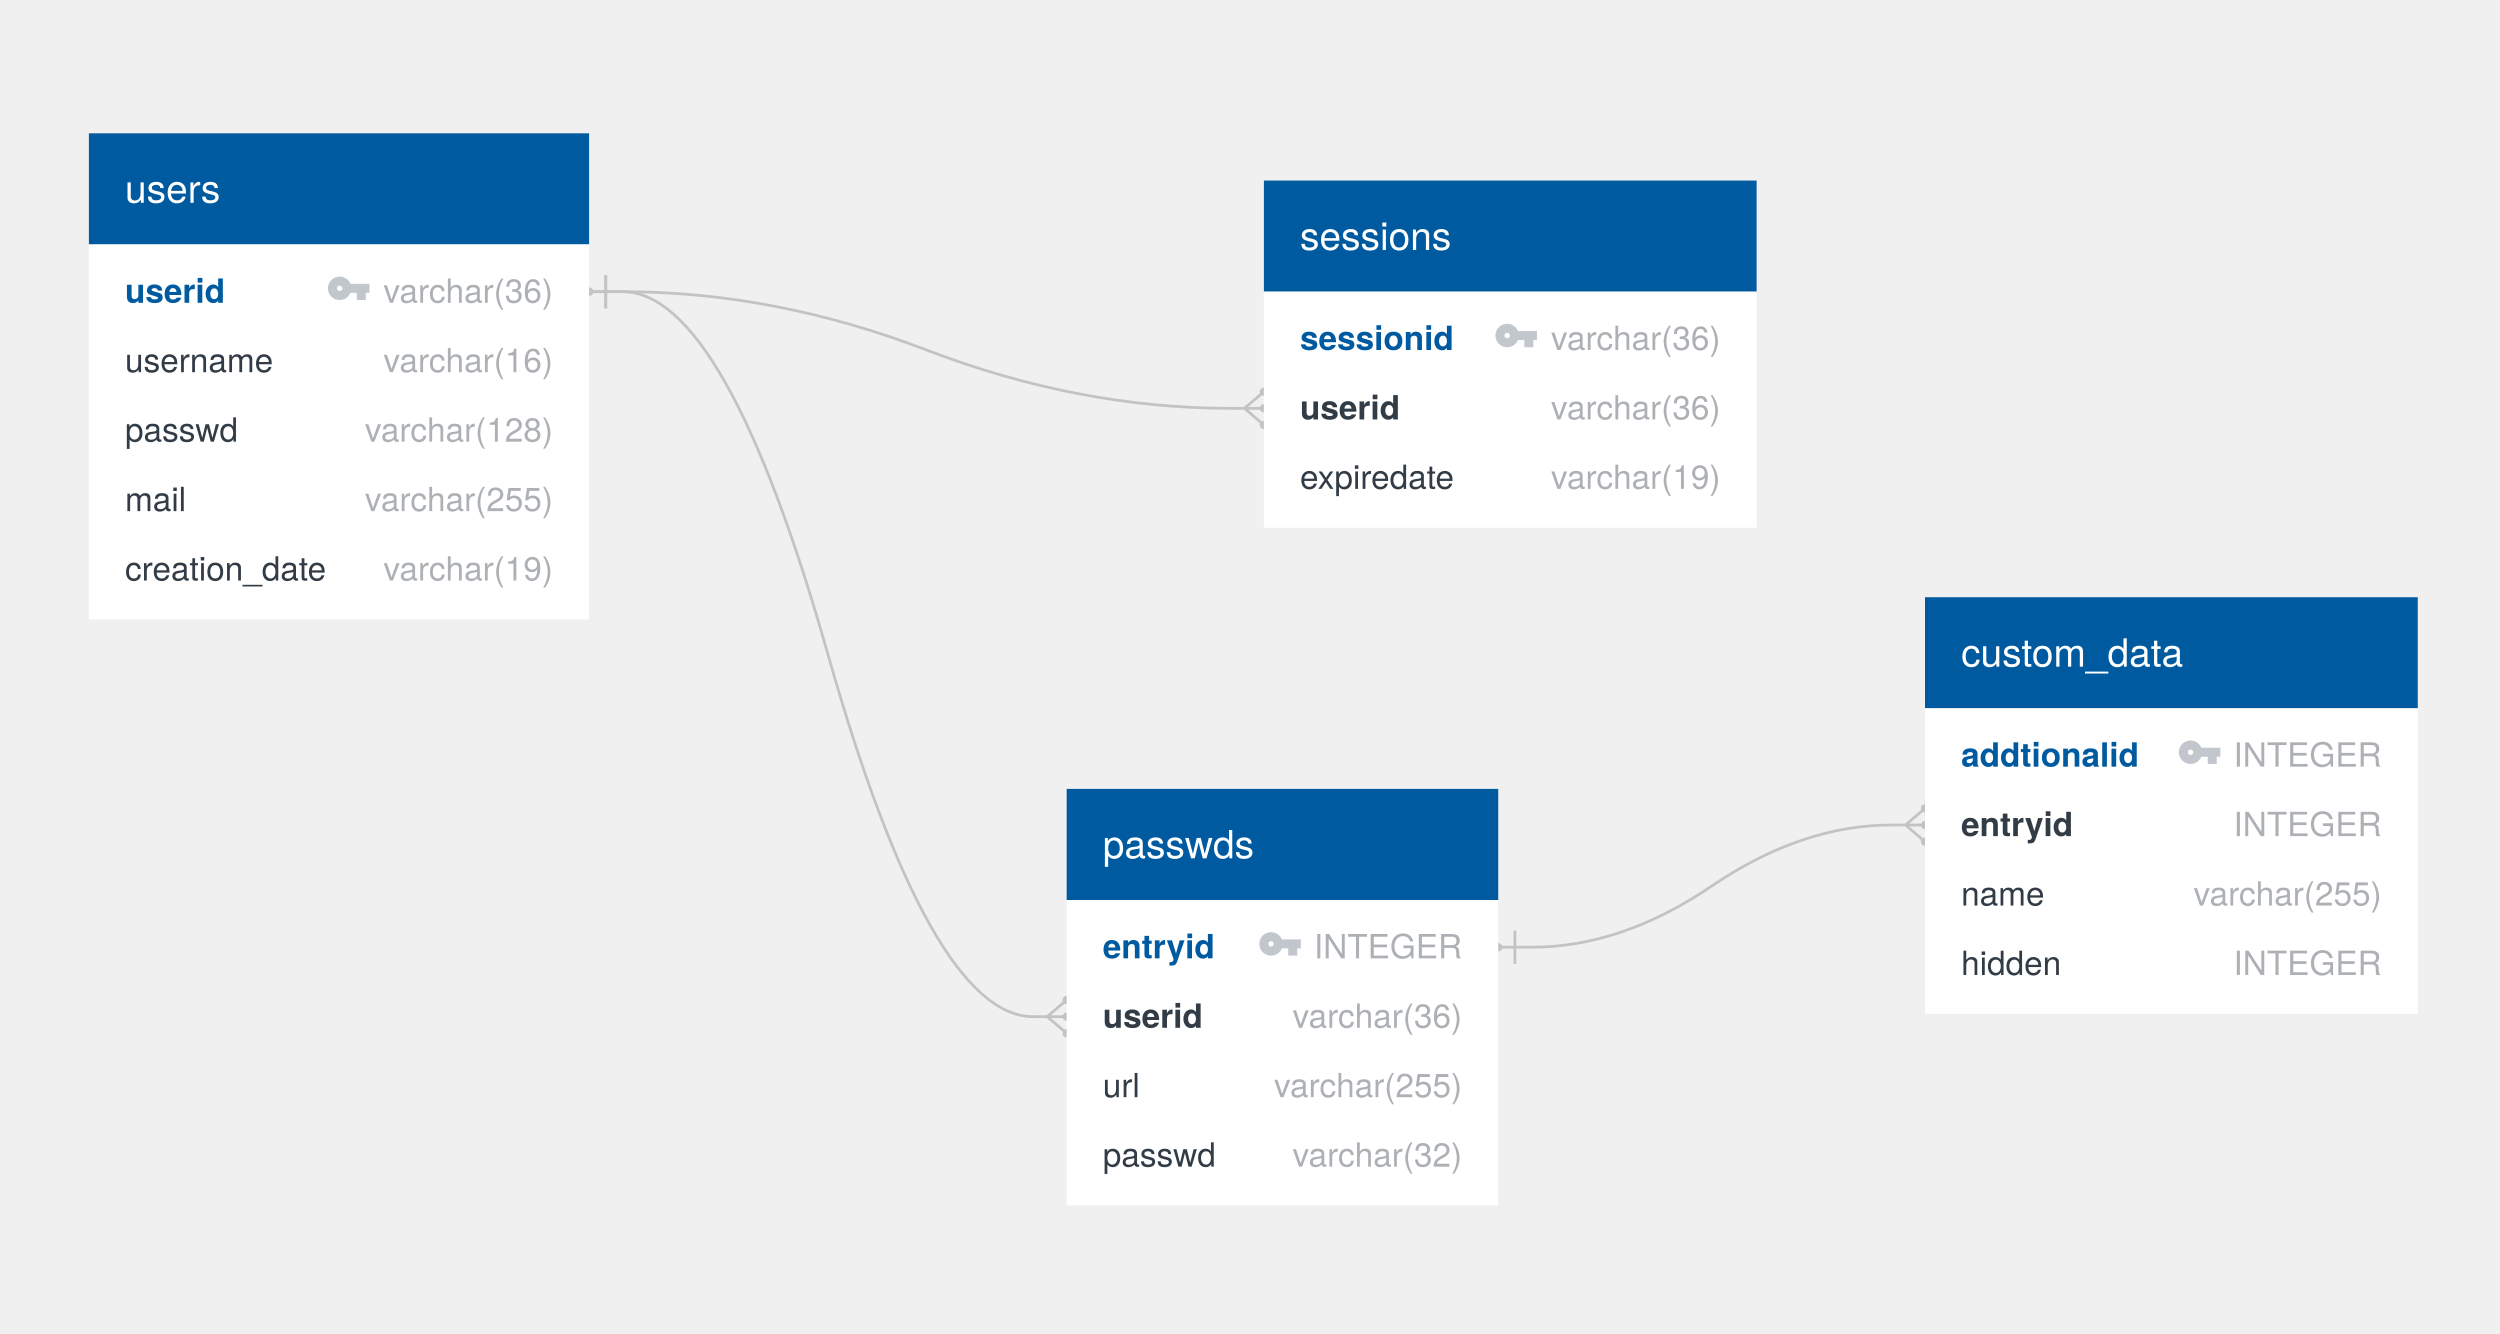
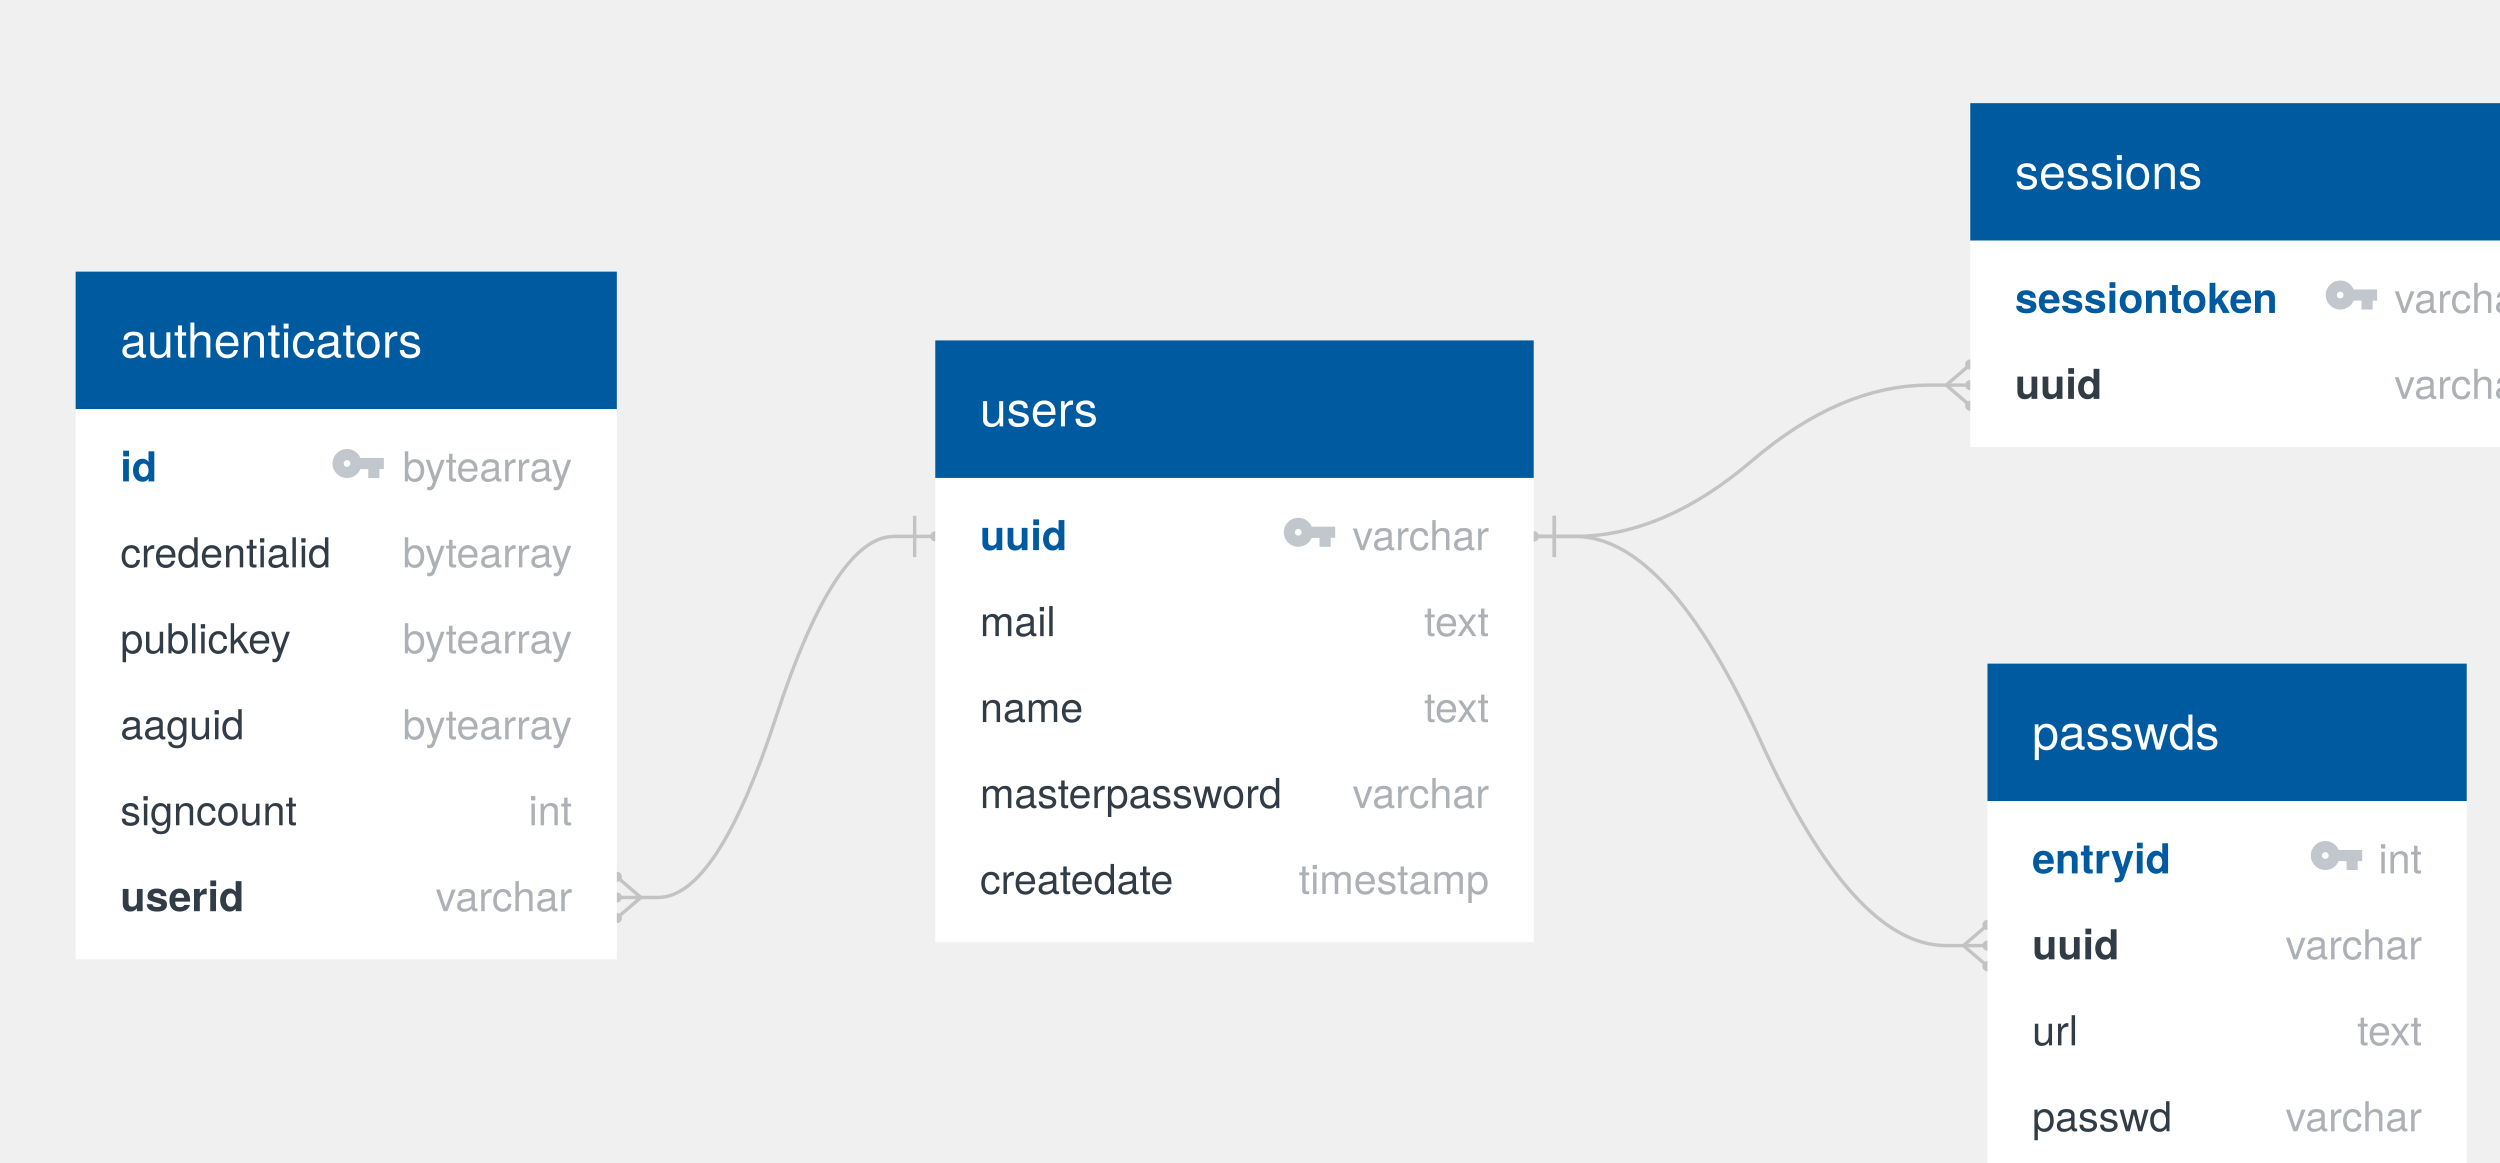
- <svg xmlns="http://www.w3.org/2000/svg" width="900" height="480" class="diagram-root">
-   <style>.diagram-root { font-family: "Helvetica Neue", sans-serif; font-size: 12px; } .t { overflow: visible; } .t-bg
-         { y: 40; fill: #fff; } .th { fill: #005aa0; } .tht { fill: #fff; font-size: 14px; } .tf { fill: #323c46;
-         overflow: visible; } .tf.pk { fill: #005aa0; font-weight: bold; } .tf.fk { font-weight: bold; } .ty { fill:
-         #adb1b5; font-weight: normal; text-anchor: end; } .r { fill: transparent; stroke: #c3c3c3; stroke-width: 1; } .l
-         { stroke: 1; } .i { fill: #c2c7ce; stroke: #c2c7ce; } .i.ix { fill: #afb3b6; stroke: #000; } .fa { fill:
-         transparent; overflow: visible; } .fa .bg.hover { fill: #f7f7f7; } .c { cy: 12; r: 4; stroke: #d2d2dc; fill:
-         #d2d2dc; } .hr { fill: transparent; stroke: #323c46; stroke-opacity: 0.035; stroke-width: 13; } .dc { stroke:
-         #fa5a3c; fill: #fa5a3c; } .x { stroke: white; stroke-width: 1; } .hl .th { fill: #1b9bff; } .hl .tht { } .fhl
-         .bg { fill: #e7f4ff; } .fhls .bg { } .r.hl { stroke: #1b9bff; } .dim { opacity: 0.25; }</style>
-   <g>
-     <rect fill="none" id="canvas_background" height="482" width="902" y="-1" x="-1" />
-   </g>
-   <g>
-     <g id="svg_9" transform="translate(2,18) scale(1) " class="drawing-wrapper">
-       <g id="svg_10" class="rs">
-         <path class="r" id="h4196210035" d="m382,348m-1,0a1,1 0 1 0 2,0a1,1 0 1 0 -2,0m1,0m-0.5,0a0.5,0.5 0 1 0 1,0a0.5,0.5 0 1 0 -1,0m0.5,0l0,0l-12,0m12,6m-1,0a1,1 0 1 0 2,0a1,1 0 1 0 -2,0m1,0m-0.5,0a0.5,0.5 0 1 0 1,0a0.5,0.5 0 1 0 -1,0m0.5,0l0,0l-7,-6l7,-6m0,0m-1,0a1,1 0 1 0 2,0a1,1 0 1 0 -2,0m1,0m-0.5,0a0.5,0.5 0 1 0 1,0a0.5,0.5 0 1 0 -1,0m-11.5,6q-36.98,0 -73.97,-130.5t-73.96,-130.5m-12,0m-1,0a1,1 0 1 0 2,0a1,1 0 1 0 -2,0m1,0m-0.5,0a0.5,0.5 0 1 0 1,0a0.5,0.5 0 1 0 -1,0m0.5,0l0,0l12,0m-6,6l0,0l0,-12" />
-         <path class="r" id="h3101616472" d="m691,279m-1,0a1,1 0 1 0 2,0a1,1 0 1 0 -2,0m1,0m-0.5,0a0.5,0.5 0 1 0 1,0a0.5,0.5 0 1 0 -1,0m0.5,0l0,0l-12,0m12,6m-1,0a1,1 0 1 0 2,0a1,1 0 1 0 -2,0m1,0m-0.5,0a0.5,0.5 0 1 0 1,0a0.5,0.5 0 1 0 -1,0m0.5,0l0,0l-7,-6l7,-6m0,0m-1,0a1,1 0 1 0 2,0a1,1 0 1 0 -2,0m1,0m-0.5,0a0.5,0.5 0 1 0 1,0a0.5,0.5 0 1 0 -1,0m-11.5,6q-32.41,0 -64.82,22t-64.82,22m-12,0m-1,0a1,1 0 1 0 2,0a1,1 0 1 0 -2,0m1,0m-0.5,0a0.5,0.5 0 1 0 1,0a0.5,0.5 0 1 0 -1,0m0.5,0l0,0l12,0m-6,6l0,0l0,-12" />
-         <path class="r" id="h3155468423" d="m453,129m-1,0a1,1 0 1 0 2,0a1,1 0 1 0 -2,0m1,0m-0.5,0a0.5,0.5 0 1 0 1,0a0.5,0.5 0 1 0 -1,0m0.5,0l0,0l-12,0m12,6m-1,0a1,1 0 1 0 2,0a1,1 0 1 0 -2,0m1,0m-0.5,0a0.5,0.5 0 1 0 1,0a0.5,0.5 0 1 0 -1,0m0.5,0l0,0l-7,-6l7,-6m0,0m-1,0a1,1 0 1 0 2,0a1,1 0 1 0 -2,0m1,0m-0.5,0a0.5,0.5 0 1 0 1,0a0.5,0.5 0 1 0 -1,0m-11.5,6q-54.73,0 -109.46,-21t-109.47,-21m-12,0m-1,0a1,1 0 1 0 2,0a1,1 0 1 0 -2,0m1,0m-0.5,0a0.5,0.5 0 1 0 1,0a0.5,0.5 0 1 0 -1,0m0.5,0l0,0l12,0m-6,6l0,0l0,-12" />
-       </g>
-       <g id="svg_11" class="hrs" />
-       <g id="svg_12" class="ts">
-         <g id="svg_2">
-           <svg class="t" id="svg_1" y="30" x="30" height="175" width="180.07">
-             <rect id="svg_13" class="th" width="180.07" height="40" />
-             <text id="svg_14" class="tht" y="25" x="13">users</text>
-             <rect id="svg_15" class="t-bg" width="180.07" height="135" />
-             <text id="svg_16" class="tf pk" y="61" x="13">userid
-        <tspan id="svg_17" class="ty" x="167.07">varchar(36)</tspan>
-             </text>
-             <path id="svg_18" transform="translate(85.71648,48) scale(0.65) " class="i pk" d="m7,14a2,2 0 0 1 -2,-2a2,2 0 0 1 2,-2a2,2 0 0 1 2,2a2,2 0 0 1 -2,2m5.65,-4c-0.82,-2.33 -3.04,-4 -5.65,-4a6,6 0 0 0 -6,6a6,6 0 0 0 6,6c2.61,0 4.83,-1.67 5.65,-4l4.35,0l0,4l4,0l0,-4l2,0l0,-4l-10.35,0z" />
-             <text id="svg_19" class="tf" y="86" x="13">username
-        <tspan id="svg_20" class="ty" x="167.07">varchar(16)</tspan>
-             </text>
-             <text id="svg_21" class="tf" y="111" x="13">passwd
-        <tspan id="svg_22" class="ty" x="167.07">varchar(128)</tspan>
-             </text>
-             <text id="svg_23" class="tf" y="136" x="13">mail
-        <tspan id="svg_24" class="ty" x="167.07">varchar(255)</tspan>
-             </text>
-             <text id="svg_25" class="tf" y="161" x="13">creation_date
-        <tspan id="svg_26" class="ty" x="167.07">varchar(19)</tspan>
-             </text>
-           </svg>
-         </g>
-         <g id="svg_4">
-           <svg class="t" id="svg_3" y="266" x="382" height="150" width="155.36">
-             <rect id="svg_27" class="th" width="155.36" height="40" />
-             <text id="svg_28" class="tht" y="25" x="13">passwds</text>
-             <rect id="svg_29" class="t-bg" width="155.36" height="110" />
-             <text id="svg_30" class="tf pk" y="61" x="13">entryid
-        <tspan id="svg_31" class="ty" x="142.36">INTEGER</tspan>
-             </text>
-             <path id="svg_32" transform="translate(69.02211,48) scale(0.65) " class="i pk" d="m7,14a2,2 0 0 1 -2,-2a2,2 0 0 1 2,-2a2,2 0 0 1 2,2a2,2 0 0 1 -2,2m5.65,-4c-0.82,-2.33 -3.04,-4 -5.65,-4a6,6 0 0 0 -6,6a6,6 0 0 0 6,6c2.61,0 4.83,-1.67 5.65,-4l4.35,0l0,4l4,0l0,-4l2,0l0,-4l-10.35,0z" />
-             <text id="svg_33" class="tf fk" y="86" x="13">userid
-        <tspan id="svg_34" class="ty" x="142.36">varchar(36)</tspan>
-             </text>
-             <text id="svg_35" class="tf" y="111" x="13">url
-        <tspan id="svg_36" class="ty" x="142.36">varchar(255)</tspan>
-             </text>
-             <text id="svg_37" class="tf" y="136" x="13">passwd
-        <tspan id="svg_38" class="ty" x="142.36">varchar(32)</tspan>
-             </text>
-           </svg>
-         </g>
-         <g id="svg_6">
-           <svg class="t" id="svg_5" y="197" x="691" height="150" width="177.39">
-             <rect id="svg_39" class="th" width="177.39" height="40" />
-             <text id="svg_40" class="tht" y="25" x="13">custom_data</text>
-             <rect id="svg_41" class="t-bg" width="177.39" height="110" />
-             <text id="svg_42" class="tf pk" y="61" x="13">addtionalid
-        <tspan id="svg_43" class="ty" x="164.39">INTEGER</tspan>
-             </text>
-             <path id="svg_44" transform="translate(91.05211,48) scale(0.65) " class="i pk" d="m7,14a2,2 0 0 1 -2,-2a2,2 0 0 1 2,-2a2,2 0 0 1 2,2a2,2 0 0 1 -2,2m5.65,-4c-0.82,-2.33 -3.04,-4 -5.65,-4a6,6 0 0 0 -6,6a6,6 0 0 0 6,6c2.61,0 4.83,-1.67 5.65,-4l4.35,0l0,4l4,0l0,-4l2,0l0,-4l-10.35,0z" />
-             <text id="svg_45" class="tf fk" y="86" x="13">entryid
-        <tspan id="svg_46" class="ty" x="164.39">INTEGER</tspan>
-             </text>
-             <text id="svg_47" class="tf" y="111" x="13">name
-        <tspan id="svg_48" class="ty" x="164.39">varchar(255)</tspan>
-             </text>
-             <text id="svg_49" class="tf" y="136" x="13">hidden
-        <tspan id="svg_50" class="ty" x="164.39">INTEGER</tspan>
-             </text>
-           </svg>
-         </g>
-         <g id="svg_8">
-           <svg class="t" id="svg_7" y="47" x="453" height="125" width="177.38">
-             <rect id="svg_51" class="th" width="177.38" height="40" />
-             <text id="svg_52" class="tht" y="25" x="13">sessions</text>
-             <rect id="svg_53" class="t-bg" width="177.38" height="85" />
-             <text id="svg_54" class="tf pk" y="61" x="13">sessionid
-        <tspan id="svg_55" class="ty" x="164.38">varchar(36)</tspan>
-             </text>
-             <path id="svg_56" transform="translate(83.02648,48) scale(0.65) " class="i pk" d="m7,14a2,2 0 0 1 -2,-2a2,2 0 0 1 2,-2a2,2 0 0 1 2,2a2,2 0 0 1 -2,2m5.65,-4c-0.82,-2.33 -3.04,-4 -5.65,-4a6,6 0 0 0 -6,6a6,6 0 0 0 6,6c2.61,0 4.83,-1.67 5.65,-4l4.35,0l0,4l4,0l0,-4l2,0l0,-4l-10.35,0z" />
-             <text id="svg_57" class="tf fk" y="86" x="13">userid
-        <tspan id="svg_58" class="ty" x="164.38">varchar(36)</tspan>
-             </text>
-             <text id="svg_59" class="tf" y="111" x="13">expiredate
-        <tspan id="svg_60" class="ty" x="164.38">varchar(19)</tspan>
-             </text>
-           </svg>
-         </g>
-       </g>
+ <svg xmlns="http://www.w3.org/2000/svg" class="diagram-root" style="background: #f5f6f6">
+   <style>.diagram-root { font-family: "Helvetica Neue", sans-serif; font-size: 12px; } .t { overflow: visible; } .t-bg { y: 40; fill: #fff;   } .th { fill: #005aa0;   } .tht { fill: #fff; font-size: 14px;  } .tf { fill: #323c46; overflow: visible; } .tf.pk { fill: #005aa0; font-weight: bold; } .tf.fk { font-weight: bold; } .ty { fill: #adb1b5; font-weight: normal; text-anchor: end; } .r { fill: transparent; stroke: #c3c3c3; stroke-width: 1; } .l { stroke: 1; } .i { fill: #c2c7ce; stroke: #c2c7ce; } .i.ix { fill: #afb3b6; stroke: #000; } .fa { fill: transparent; overflow: visible; } .fa .bg.hover { fill: #f7f7f7; } .c { cy: 12; r: 4; stroke: #d2d2dc; fill: #d2d2dc; } .hr { fill: transparent; stroke: #323c46; stroke-opacity: 0.035; stroke-width: 13; } .dc { stroke: #fa5a3c; fill: #fa5a3c; } .x { stroke: white; stroke-width: 1; } .hl .th { fill: #1b9bff; } .hl .tht {  } .fhl .bg { fill: #e7f4ff; } .fhls .bg {  } .r.hl { stroke: #1b9bff; } .dim { opacity: 0.25; }</style>
+   <g class="drawing-wrapper" transform="translate(-5, -36) scale(1,1)">
+     <g class="rs">
+       <path d="M 184.39 297 m -1, 0 a 1,1 0 1,0 2,0 a 1,1 0 1,0 -2,0 M 184.39 297 m -0.5, 0 a 0.5,0.5 0 1,0 1,0 a 0.5,0.5 0 1,0 -1,0  M184.39 297 L184.39 297 196.39 297 M 184.39 303 m -1, 0 a 1,1 0 1,0 2,0 a 1,1 0 1,0 -2,0 M 184.39 303 m -0.5, 0 a 0.5,0.5 0 1,0 1,0 a 0.5,0.5 0 1,0 -1,0  M184.39 303 L184.39 303 191.39 297 184.39 291 M 184.39 291 m -1, 0 a 1,1 0 1,0 2,0 a 1,1 0 1,0 -2,0 M 184.39 291 m -0.5, 0 a 0.5,0.5 0 1,0 1,0 a 0.5,0.5 0 1,0 -1,0  M196.39 297 Q 213.55 297, 230.7 244.5 T 265 192 M 277 192 m -1, 0 a 1,1 0 1,0 2,0 a 1,1 0 1,0 -2,0 M 277 192 m -0.5, 0 a 0.5,0.5 0 1,0 1,0 a 0.5,0.5 0 1,0 -1,0  M277 192 L277 192 265 192 M271 198 L271 198 271 186" id="h4240648054" class="r" />
+       <path d="M 583 311 m -1, 0 a 1,1 0 1,0 2,0 a 1,1 0 1,0 -2,0 M 583 311 m -0.5, 0 a 0.5,0.5 0 1,0 1,0 a 0.5,0.5 0 1,0 -1,0  M583 311 L583 311 571 311 M 583 317 m -1, 0 a 1,1 0 1,0 2,0 a 1,1 0 1,0 -2,0 M 583 317 m -0.5, 0 a 0.5,0.5 0 1,0 1,0 a 0.5,0.5 0 1,0 -1,0  M583 317 L583 317 576 311 583 305 M 583 305 m -1, 0 a 1,1 0 1,0 2,0 a 1,1 0 1,0 -2,0 M 583 305 m -0.5, 0 a 0.5,0.5 0 1,0 1,0 a 0.5,0.5 0 1,0 -1,0  M571 311 Q 544.01 311, 517.02 251.5 T 463.04 192 M 451.04 192 m -1, 0 a 1,1 0 1,0 2,0 a 1,1 0 1,0 -2,0 M 451.04 192 m -0.5, 0 a 0.5,0.5 0 1,0 1,0 a 0.5,0.5 0 1,0 -1,0  M451.04 192 L451.04 192 463.04 192 M457.04 198 L457.04 198 457.04 186" id="h3773626568" class="r" />
+       <path d="M 578 148 m -1, 0 a 1,1 0 1,0 2,0 a 1,1 0 1,0 -2,0 M 578 148 m -0.5, 0 a 0.5,0.5 0 1,0 1,0 a 0.5,0.5 0 1,0 -1,0  M578 148 L578 148 566 148 M 578 154 m -1, 0 a 1,1 0 1,0 2,0 a 1,1 0 1,0 -2,0 M 578 154 m -0.5, 0 a 0.5,0.5 0 1,0 1,0 a 0.5,0.5 0 1,0 -1,0  M578 154 L578 154 571 148 578 142 M 578 142 m -1, 0 a 1,1 0 1,0 2,0 a 1,1 0 1,0 -2,0 M 578 142 m -0.5, 0 a 0.5,0.5 0 1,0 1,0 a 0.5,0.5 0 1,0 -1,0  M566 148 Q 540.26 148, 514.52 170 T 463.04 192 M 451.04 192 m -1, 0 a 1,1 0 1,0 2,0 a 1,1 0 1,0 -2,0 M 451.04 192 m -0.5, 0 a 0.5,0.5 0 1,0 1,0 a 0.5,0.5 0 1,0 -1,0  M451.04 192 L451.04 192 463.04 192 M457.04 198 L457.04 198 457.04 186" id="h1409513440" class="r" />
+     </g>
+     <g class="hrs" />
+     <g class="ts">
+       <svg width="157.39" height="200" x="27" y="115" id="h1964228003" class="t">
+         <rect height="40" width="157.39" class="th" />
+         <text x="13" y="25" class="tht">authenticators</text>
+         <rect height="160" width="157.39" class="t-bg" />
+         <text x="13" y="61" class="tf pk">id<tspan x="144.39" class="ty">bytearray</tspan>
+         </text>
+         <path d="M7,14A2,2 0 0,1 5,12A2,2 0 0,1 7,10A2,2 0 0,1 9,12A2,2 0 0,1 7,14M12.65,10C11.83,7.67 9.61,6 7, 6A6, 6 0 0, 0 1, 12A6, 6 0 0, 0 7, 18C9.61, 18 11.83, 16.33 12.65, 14H17V18H21V14H23V10H12.65Z" class="i pk" transform="translate(74.36852, 48) scale(0.65)" />
+         <text x="13" y="86" class="tf">credentialid<tspan x="144.39" class="ty">bytearray</tspan>
+         </text>
+         <text x="13" y="111" class="tf">publickey<tspan x="144.39" class="ty">bytearray</tspan>
+         </text>
+         <text x="13" y="136" class="tf">aaguid<tspan x="144.39" class="ty">bytearray</tspan>
+         </text>
+         <text x="13" y="161" class="tf">signcount<tspan x="144.39" class="ty">int</tspan>
+         </text>
+         <text x="13" y="186" class="tf fk">userid<tspan x="144.39" class="ty">varchar</tspan>
+         </text>
+       </svg>
+       <svg width="139.38" height="175" x="583" y="229" id="h2199521457" class="t">
+         <rect height="40" width="139.38" class="th" />
+         <text x="13" y="25" class="tht">passwds</text>
+         <rect height="135" width="139.38" class="t-bg" />
+         <text x="13" y="61" class="tf pk">entryid<tspan x="126.38" class="ty">int</tspan>
+         </text>
+         <path d="M7,14A2,2 0 0,1 5,12A2,2 0 0,1 7,10A2,2 0 0,1 9,12A2,2 0 0,1 7,14M12.65,10C11.83,7.67 9.61,6 7, 6A6, 6 0 0, 0 1, 12A6, 6 0 0, 0 7, 18C9.61, 18 11.83, 16.33 12.65, 14H17V18H21V14H23V10H12.65Z" class="i pk" transform="translate(93.70617, 48) scale(0.65)" />
+         <text x="13" y="86" class="tf fk">uuid<tspan x="126.38" class="ty">varchar</tspan>
+         </text>
+         <text x="13" y="111" class="tf">url<tspan x="126.38" class="ty">text</tspan>
+         </text>
+         <text x="13" y="136" class="tf">passwd<tspan x="126.38" class="ty">varchar</tspan>
+         </text>
+         <text x="13" y="161" class="tf">username<tspan x="126.38" class="ty">varchar</tspan>
+         </text>
+       </svg>
+       <svg width="174.04" height="175" x="277" y="135" id="h2948373614" class="t">
+         <rect height="40" width="174.04" class="th" />
+         <text x="13" y="25" class="tht">users</text>
+         <rect height="135" width="174.04" class="t-bg" />
+         <text x="13" y="61" class="tf pk">uuid<tspan x="161.04" class="ty">varchar</tspan>
+         </text>
+         <path d="M7,14A2,2 0 0,1 5,12A2,2 0 0,1 7,10A2,2 0 0,1 9,12A2,2 0 0,1 7,14M12.65,10C11.83,7.67 9.61,6 7, 6A6, 6 0 0, 0 1, 12A6, 6 0 0, 0 7, 18C9.61, 18 11.83, 16.33 12.65, 14H17V18H21V14H23V10H12.65Z" class="i pk" transform="translate(101.0263, 48) scale(0.65)" />
+         <text x="13" y="86" class="tf">mail<tspan x="161.04" class="ty">text</tspan>
+         </text>
+         <text x="13" y="111" class="tf">name<tspan x="161.04" class="ty">text</tspan>
+         </text>
+         <text x="13" y="136" class="tf">masterpassword<tspan x="161.04" class="ty">varchar</tspan>
+         </text>
+         <text x="13" y="161" class="tf">createdate<tspan x="161.04" class="ty">timestamp</tspan>
+         </text>
+       </svg>
+       <svg width="176.06" height="100" x="578" y="66" id="h763081409" class="t">
+         <rect height="40" width="176.06" class="th" />
+         <text x="13" y="25" class="tht">sessions</text>
+         <rect height="60" width="176.06" class="t-bg" />
+         <text x="13" y="61" class="tf pk">sessiontoken<tspan x="163.06" class="ty">varchar</tspan>
+         </text>
+         <path d="M7,14A2,2 0 0,1 5,12A2,2 0 0,1 7,10A2,2 0 0,1 9,12A2,2 0 0,1 7,14M12.65,10C11.83,7.67 9.61,6 7, 6A6, 6 0 0, 0 1, 12A6, 6 0 0, 0 7, 18C9.61, 18 11.83, 16.33 12.65, 14H17V18H21V14H23V10H12.65Z" class="i pk" transform="translate(103.0463, 48) scale(0.65)" />
+         <text x="13" y="86" class="tf fk">uuid<tspan x="163.06" class="ty">varchar</tspan>
+         </text>
+       </svg>
    </g>
  </g>
</svg>
